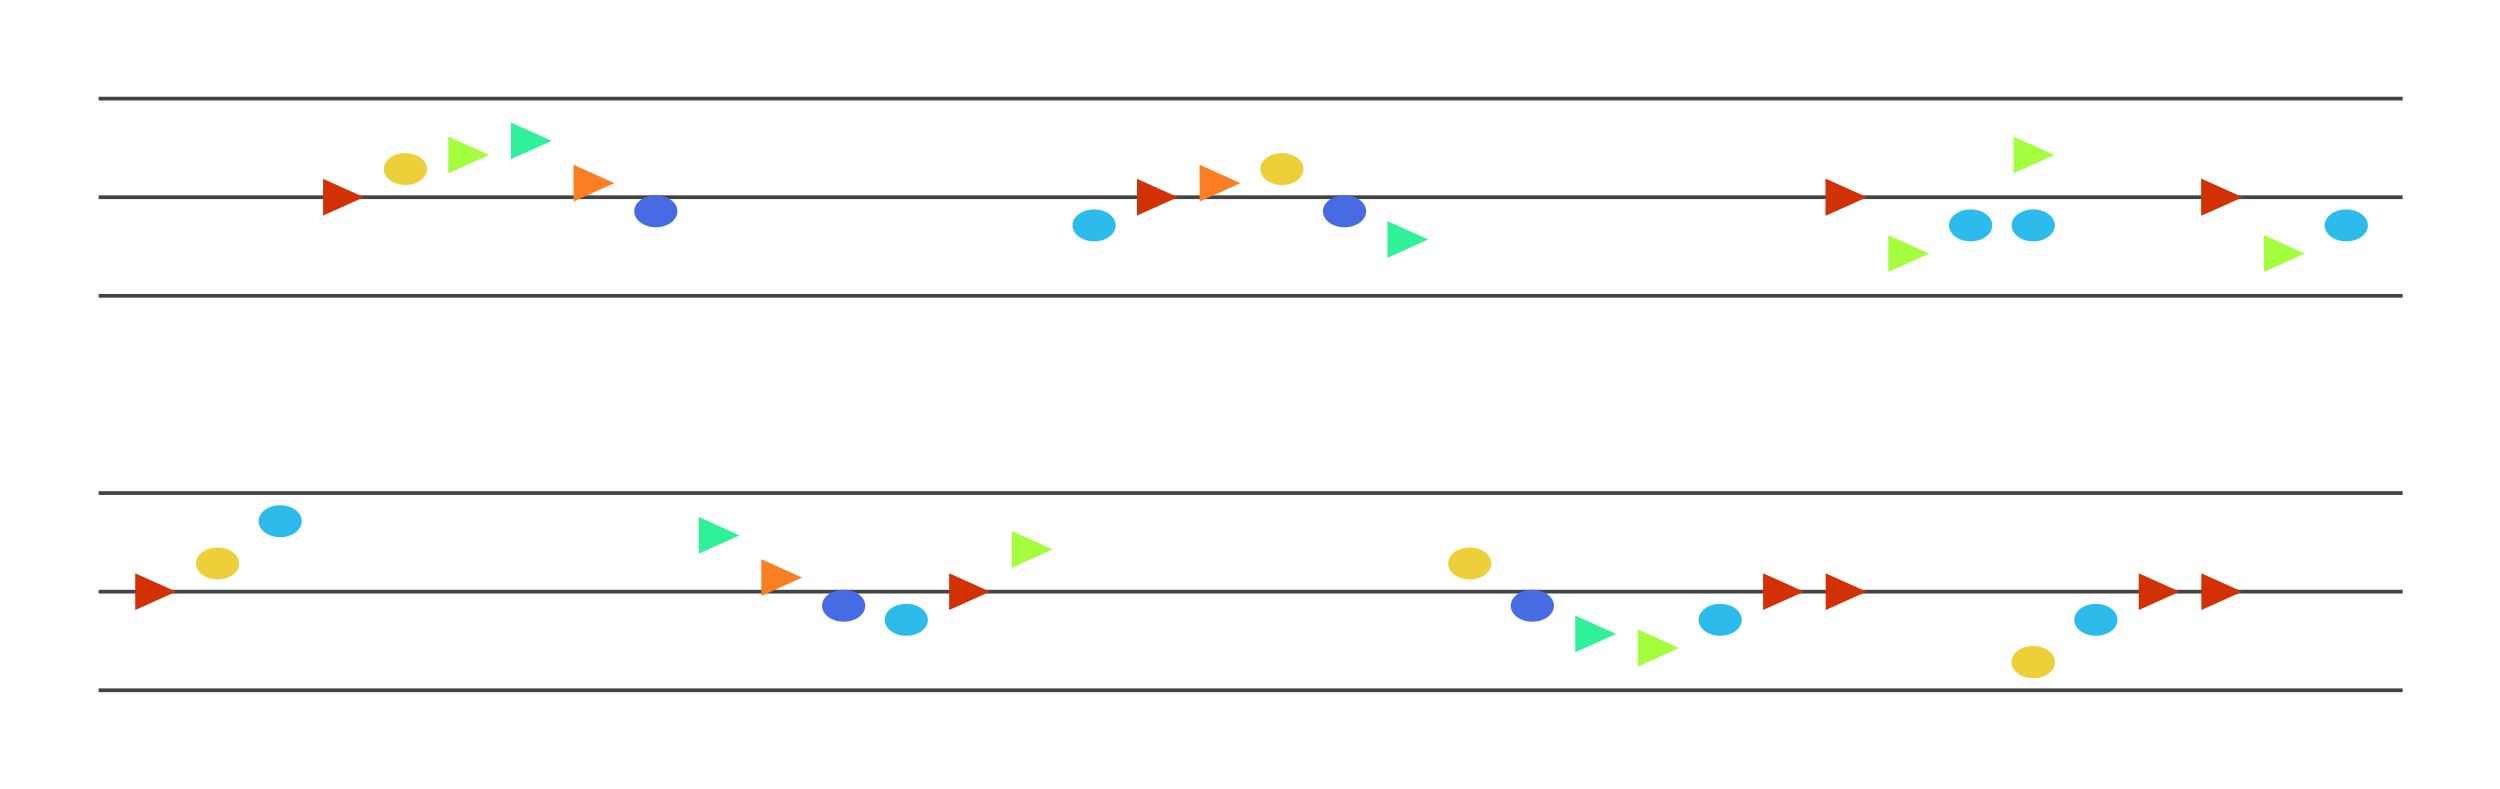
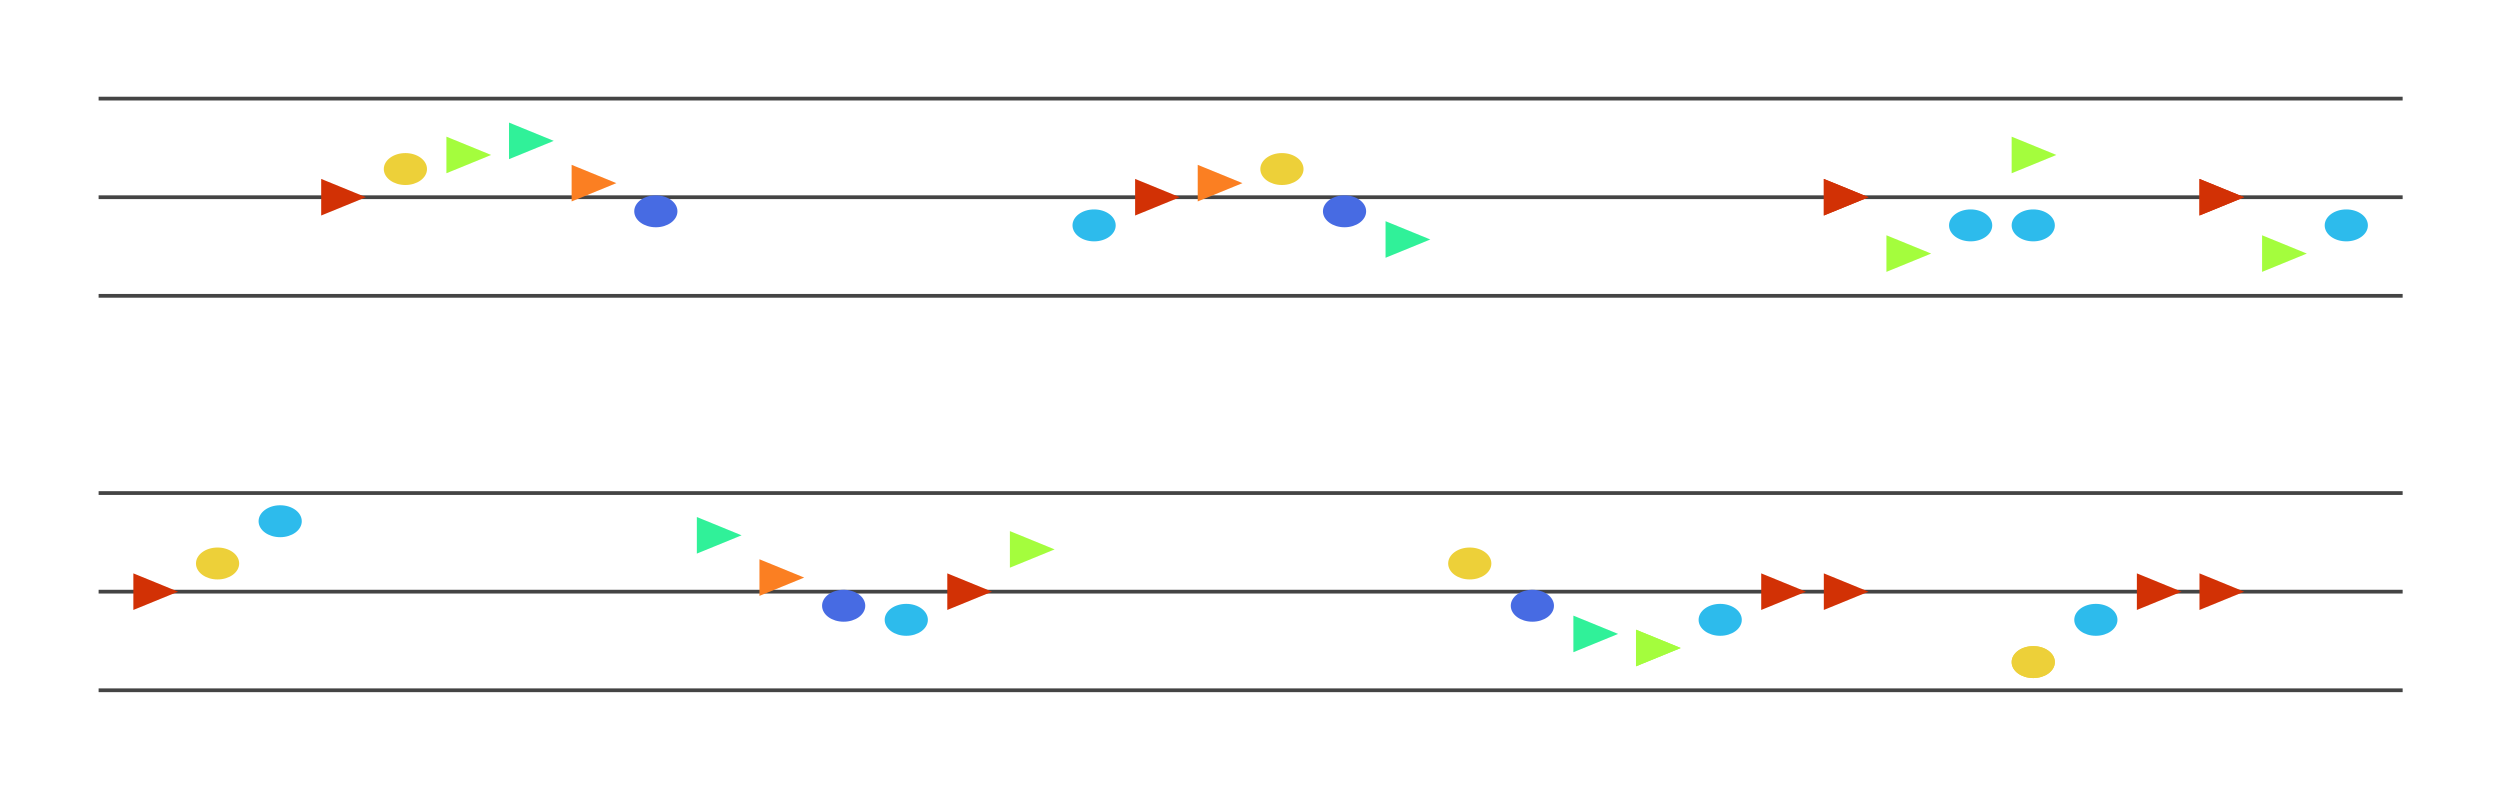
<svg xmlns="http://www.w3.org/2000/svg" baseProfile="full" height="420" style="background-color: black;" version="1.1" width="1331">
  <defs />
  <line stroke="#444444" stroke-opacity="1.0" stroke-width="2" transform="translate(52.5,52.5)" x1="0" x2="1226.667" y1="52.5" y2="52.5" />
  <line stroke="#444444" stroke-opacity="1.0" stroke-width="2" transform="translate(52.5,52.5)" x1="0" x2="1226.667" y1="0.0" y2="0.0" />
  <line stroke="#444444" stroke-opacity="1.0" stroke-width="2" transform="translate(52.5,52.5)" x1="0" x2="1226.667" y1="105.0" y2="105.0" />
-   <polygon fill="rgb(210,49,5)" points="120.0,43.5 120.0,61.5 140.0,52.5" stroke="rgb(210,49,5)" transform="translate(52.5,52.5)" />
+   <polygon fill="rgb(210,49,5)" points="119.0,43.5 119.0,61.5 141.0,52.5" stroke="rgb(210,49,5)" transform="translate(52.5,52.5)" />
  <ellipse cx="163.333" cy="37.5" fill="rgb(237,208,57)" rx="11.0" ry="8.0" stroke="rgb(237,208,57)" transform="rotate(0,163.3333,37.5) translate(52.5,52.5)" />
-   <polygon fill="rgb(164,253,61)" points="186.667,21.0 186.667,39.0 206.667,30.0" stroke="rgb(164,253,61)" transform="translate(52.5,52.5)" />
-   <polygon fill="rgb(48,241,153)" points="220.0,13.5 220.0,31.5 240.0,22.5" stroke="rgb(48,241,153)" transform="translate(52.5,52.5)" />
-   <polygon fill="rgb(251,127,34)" points="253.333,36.0 253.333,54.0 273.333,45.0" stroke="rgb(251,127,34)" transform="translate(52.5,52.5)" />
+   <polygon fill="rgb(164,253,61)" points="185.667,21.0 185.667,39.0 207.667,30.0" stroke="rgb(164,253,61)" transform="translate(52.5,52.5)" />
+   <polygon fill="rgb(48,241,153)" points="219.0,13.5 219.0,31.5 241.0,22.5" stroke="rgb(48,241,153)" transform="translate(52.5,52.5)" />
+   <polygon fill="rgb(251,127,34)" points="252.333,36.0 252.333,54.0 274.333,45.0" stroke="rgb(251,127,34)" transform="translate(52.5,52.5)" />
  <ellipse cx="296.667" cy="60.0" fill="rgb(71,107,227)" rx="11.0" ry="8.0" stroke="rgb(71,107,227)" transform="rotate(0,296.6667,60.0) translate(52.5,52.5)" />
  <ellipse cx="530.0" cy="67.5" fill="rgb(45,187,236)" rx="11.0" ry="8.0" stroke="rgb(45,187,236)" transform="rotate(0,530.0,67.5) translate(52.5,52.5)" />
-   <polygon fill="rgb(210,49,5)" points="553.333,43.5 553.333,61.5 573.333,52.5" stroke="rgb(210,49,5)" transform="translate(52.5,52.5)" />
-   <polygon fill="rgb(251,127,34)" points="586.667,36.0 586.667,54.0 606.667,45.0" stroke="rgb(251,127,34)" transform="translate(52.5,52.5)" />
+   <polygon fill="rgb(210,49,5)" points="552.333,43.5 552.333,61.5 574.333,52.5" stroke="rgb(210,49,5)" transform="translate(52.5,52.5)" />
+   <polygon fill="rgb(251,127,34)" points="585.667,36.0 585.667,54.0 607.667,45.0" stroke="rgb(251,127,34)" transform="translate(52.5,52.5)" />
  <ellipse cx="630.0" cy="37.5" fill="rgb(237,208,57)" rx="11.0" ry="8.0" stroke="rgb(237,208,57)" transform="rotate(0,630.0,37.5) translate(52.5,52.5)" />
  <ellipse cx="663.333" cy="60.0" fill="rgb(71,107,227)" rx="11.0" ry="8.0" stroke="rgb(71,107,227)" transform="rotate(0,663.3333,60.0) translate(52.5,52.5)" />
-   <polygon fill="rgb(48,241,153)" points="686.667,66.0 686.667,84.0 706.667,75.0" stroke="rgb(48,241,153)" transform="translate(52.5,52.5)" />
-   <polygon fill="rgb(210,49,5)" points="920.0,43.5 920.0,61.5 940.0,52.5" stroke="rgb(210,49,5)" transform="translate(52.5,52.5)" />
-   <polygon fill="rgb(210,49,5)" points="920.0,43.5 920.0,61.5 940.0,52.5" stroke="rgb(210,49,5)" transform="translate(52.5,52.5)" />
-   <polygon fill="rgb(164,253,61)" points="953.333,73.5 953.333,91.5 973.333,82.5" stroke="rgb(164,253,61)" transform="translate(52.5,52.5)" />
+   <polygon fill="rgb(48,241,153)" points="685.667,66.0 685.667,84.0 707.667,75.0" stroke="rgb(48,241,153)" transform="translate(52.5,52.5)" />
+   <polygon fill="rgb(210,49,5)" points="919.0,43.5 919.0,61.5 941.0,52.5" stroke="rgb(210,49,5)" transform="translate(52.5,52.5)" />
+   <polygon fill="rgb(210,49,5)" points="919.0,43.5 919.0,61.5 941.0,52.5" stroke="rgb(210,49,5)" transform="translate(52.5,52.5)" />
+   <polygon fill="rgb(164,253,61)" points="952.333,73.5 952.333,91.5 974.333,82.5" stroke="rgb(164,253,61)" transform="translate(52.5,52.5)" />
  <ellipse cx="996.667" cy="67.5" fill="rgb(45,187,236)" rx="11.0" ry="8.0" stroke="rgb(45,187,236)" transform="rotate(0,996.6667,67.5) translate(52.5,52.5)" />
-   <polygon fill="rgb(164,253,61)" points="1020.0,21.0 1020.0,39.0 1040.0,30.0" stroke="rgb(164,253,61)" transform="translate(52.5,52.5)" />
+   <polygon fill="rgb(164,253,61)" points="1019.0,21.0 1019.0,39.0 1041.0,30.0" stroke="rgb(164,253,61)" transform="translate(52.5,52.5)" />
  <ellipse cx="1030.0" cy="67.5" fill="rgb(45,187,236)" rx="11.0" ry="8.0" stroke="rgb(45,187,236)" transform="rotate(0,1030.0,67.5) translate(52.5,52.5)" />
-   <polygon fill="rgb(210,49,5)" points="1120.0,43.5 1120.0,61.5 1140.0,52.5" stroke="rgb(210,49,5)" transform="translate(52.5,52.5)" />
-   <polygon fill="rgb(210,49,5)" points="1120.0,43.5 1120.0,61.5 1140.0,52.5" stroke="rgb(210,49,5)" transform="translate(52.5,52.5)" />
-   <polygon fill="rgb(164,253,61)" points="1153.333,73.5 1153.333,91.5 1173.333,82.5" stroke="rgb(164,253,61)" transform="translate(52.5,52.5)" />
+   <polygon fill="rgb(210,49,5)" points="1119.0,43.5 1119.0,61.5 1141.0,52.5" stroke="rgb(210,49,5)" transform="translate(52.5,52.5)" />
+   <polygon fill="rgb(210,49,5)" points="1119.0,43.5 1119.0,61.5 1141.0,52.5" stroke="rgb(210,49,5)" transform="translate(52.5,52.5)" />
+   <polygon fill="rgb(164,253,61)" points="1152.333,73.5 1152.333,91.5 1174.333,82.5" stroke="rgb(164,253,61)" transform="translate(52.5,52.5)" />
  <ellipse cx="1196.667" cy="67.5" fill="rgb(45,187,236)" rx="11.0" ry="8.0" stroke="rgb(45,187,236)" transform="rotate(0,1196.667,67.5) translate(52.5,52.5)" />
  <line stroke="#444444" stroke-opacity="1.0" stroke-width="2" transform="translate(52.5,52.5)" x1="0" x2="1226.667" y1="262.5" y2="262.5" />
  <line stroke="#444444" stroke-opacity="1.0" stroke-width="2" transform="translate(52.5,52.5)" x1="0" x2="1226.667" y1="210.0" y2="210.0" />
  <line stroke="#444444" stroke-opacity="1.0" stroke-width="2" transform="translate(52.5,52.5)" x1="0" x2="1226.667" y1="315.0" y2="315.0" />
-   <polygon fill="rgb(210,49,5)" points="20.0,253.5 20.0,271.5 40.0,262.5" stroke="rgb(210,49,5)" transform="translate(52.5,52.5)" />
+   <polygon fill="rgb(210,49,5)" points="19.0,253.5 19.0,271.5 41.0,262.5" stroke="rgb(210,49,5)" transform="translate(52.5,52.5)" />
  <ellipse cx="63.333" cy="247.5" fill="rgb(237,208,57)" rx="11.0" ry="8.0" stroke="rgb(237,208,57)" transform="rotate(0,63.33333,247.5) translate(52.5,52.5)" />
  <ellipse cx="96.667" cy="225.0" fill="rgb(45,187,236)" rx="11.0" ry="8.0" stroke="rgb(45,187,236)" transform="rotate(0,96.66667,225.0) translate(52.5,52.5)" />
-   <polygon fill="rgb(48,241,153)" points="320.0,223.5 320.0,241.5 340.0,232.5" stroke="rgb(48,241,153)" transform="translate(52.5,52.5)" />
-   <polygon fill="rgb(251,127,34)" points="353.333,246.0 353.333,264.0 373.333,255.0" stroke="rgb(251,127,34)" transform="translate(52.5,52.5)" />
+   <polygon fill="rgb(48,241,153)" points="319.0,223.5 319.0,241.5 341.0,232.5" stroke="rgb(48,241,153)" transform="translate(52.5,52.5)" />
+   <polygon fill="rgb(251,127,34)" points="352.333,246.0 352.333,264.0 374.333,255.0" stroke="rgb(251,127,34)" transform="translate(52.5,52.5)" />
  <ellipse cx="396.667" cy="270.0" fill="rgb(71,107,227)" rx="11.0" ry="8.0" stroke="rgb(71,107,227)" transform="rotate(0,396.6667,270.0) translate(52.5,52.5)" />
  <ellipse cx="430.0" cy="277.5" fill="rgb(45,187,236)" rx="11.0" ry="8.0" stroke="rgb(45,187,236)" transform="rotate(0,430.0,277.5) translate(52.5,52.5)" />
-   <polygon fill="rgb(210,49,5)" points="453.333,253.5 453.333,271.5 473.333,262.5" stroke="rgb(210,49,5)" transform="translate(52.5,52.5)" />
-   <polygon fill="rgb(164,253,61)" points="486.667,231.0 486.667,249.0 506.667,240.0" stroke="rgb(164,253,61)" transform="translate(52.5,52.5)" />
+   <polygon fill="rgb(210,49,5)" points="452.333,253.5 452.333,271.5 474.333,262.5" stroke="rgb(210,49,5)" transform="translate(52.5,52.5)" />
+   <polygon fill="rgb(164,253,61)" points="485.667,231.0 485.667,249.0 507.667,240.0" stroke="rgb(164,253,61)" transform="translate(52.5,52.5)" />
  <ellipse cx="730.0" cy="247.5" fill="rgb(237,208,57)" rx="11.0" ry="8.0" stroke="rgb(237,208,57)" transform="rotate(0,730.0,247.5) translate(52.5,52.5)" />
  <ellipse cx="763.333" cy="270.0" fill="rgb(71,107,227)" rx="11.0" ry="8.0" stroke="rgb(71,107,227)" transform="rotate(0,763.3333,270.0) translate(52.5,52.5)" />
-   <polygon fill="rgb(48,241,153)" points="786.667,276.0 786.667,294.0 806.667,285.0" stroke="rgb(48,241,153)" transform="translate(52.5,52.5)" />
-   <polygon fill="rgb(164,253,61)" points="820.0,283.5 820.0,301.5 840.0,292.5" stroke="rgb(164,253,61)" transform="translate(52.5,52.5)" />
-   <polygon fill="rgb(164,253,61)" points="820.0,283.5 820.0,301.5 840.0,292.5" stroke="rgb(164,253,61)" transform="translate(52.5,52.5)" />
+   <polygon fill="rgb(48,241,153)" points="785.667,276.0 785.667,294.0 807.667,285.0" stroke="rgb(48,241,153)" transform="translate(52.5,52.5)" />
+   <polygon fill="rgb(164,253,61)" points="819.0,283.5 819.0,301.5 841.0,292.5" stroke="rgb(164,253,61)" transform="translate(52.5,52.5)" />
+   <polygon fill="rgb(164,253,61)" points="819.0,283.5 819.0,301.5 841.0,292.5" stroke="rgb(164,253,61)" transform="translate(52.5,52.5)" />
  <ellipse cx="863.333" cy="277.5" fill="rgb(45,187,236)" rx="11.0" ry="8.0" stroke="rgb(45,187,236)" transform="rotate(0,863.3333,277.5) translate(52.5,52.5)" />
-   <polygon fill="rgb(210,49,5)" points="886.667,253.5 886.667,271.5 906.667,262.5" stroke="rgb(210,49,5)" transform="translate(52.5,52.5)" />
-   <polygon fill="rgb(210,49,5)" points="920.0,253.5 920.0,271.5 940.0,262.5" stroke="rgb(210,49,5)" transform="translate(52.5,52.5)" />
+   <polygon fill="rgb(210,49,5)" points="885.667,253.5 885.667,271.5 907.667,262.5" stroke="rgb(210,49,5)" transform="translate(52.5,52.5)" />
+   <polygon fill="rgb(210,49,5)" points="919.0,253.5 919.0,271.5 941.0,262.5" stroke="rgb(210,49,5)" transform="translate(52.5,52.5)" />
  <ellipse cx="1030.0" cy="300.0" fill="rgb(237,208,57)" rx="11.0" ry="8.0" stroke="rgb(237,208,57)" transform="rotate(0,1030.0,300.0) translate(52.5,52.5)" />
  <ellipse cx="1030.0" cy="300.0" fill="rgb(237,208,57)" rx="11.0" ry="8.0" stroke="rgb(237,208,57)" transform="rotate(0,1030.0,300.0) translate(52.5,52.5)" />
  <ellipse cx="1063.333" cy="277.5" fill="rgb(45,187,236)" rx="11.0" ry="8.0" stroke="rgb(45,187,236)" transform="rotate(0,1063.333,277.5) translate(52.5,52.5)" />
-   <polygon fill="rgb(210,49,5)" points="1086.667,253.5 1086.667,271.5 1106.667,262.5" stroke="rgb(210,49,5)" transform="translate(52.5,52.5)" />
-   <polygon fill="rgb(210,49,5)" points="1120.0,253.5 1120.0,271.5 1140.0,262.5" stroke="rgb(210,49,5)" transform="translate(52.5,52.5)" />
+   <polygon fill="rgb(210,49,5)" points="1085.667,253.5 1085.667,271.5 1107.667,262.5" stroke="rgb(210,49,5)" transform="translate(52.5,52.5)" />
+   <polygon fill="rgb(210,49,5)" points="1119.0,253.5 1119.0,271.5 1141.0,262.5" stroke="rgb(210,49,5)" transform="translate(52.5,52.5)" />
</svg>
